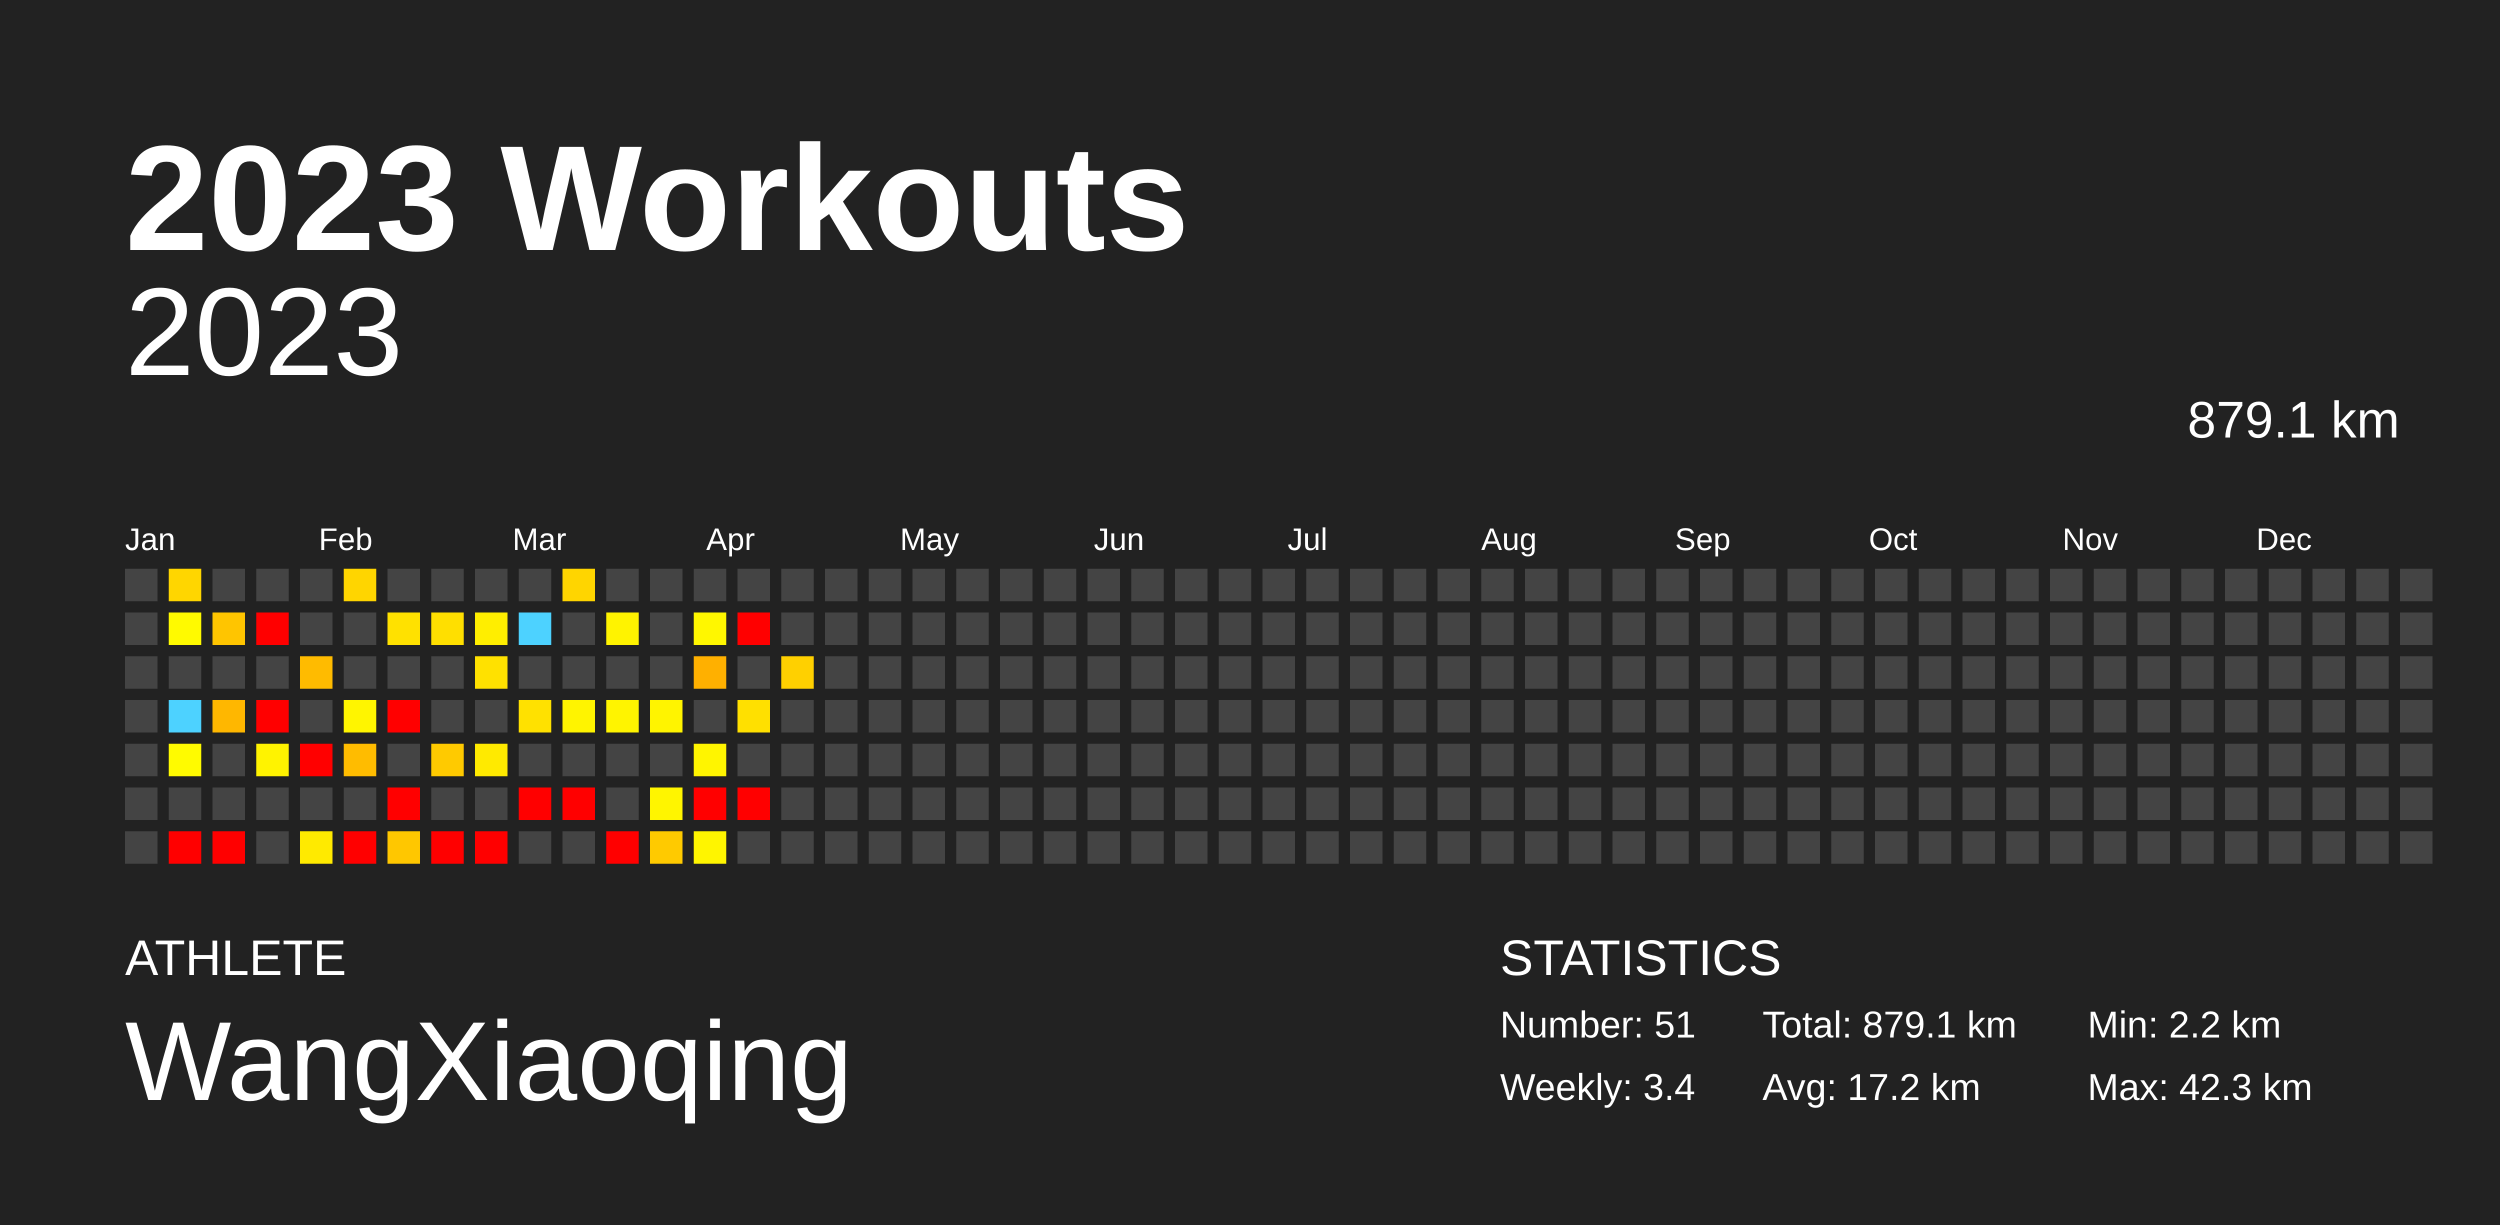
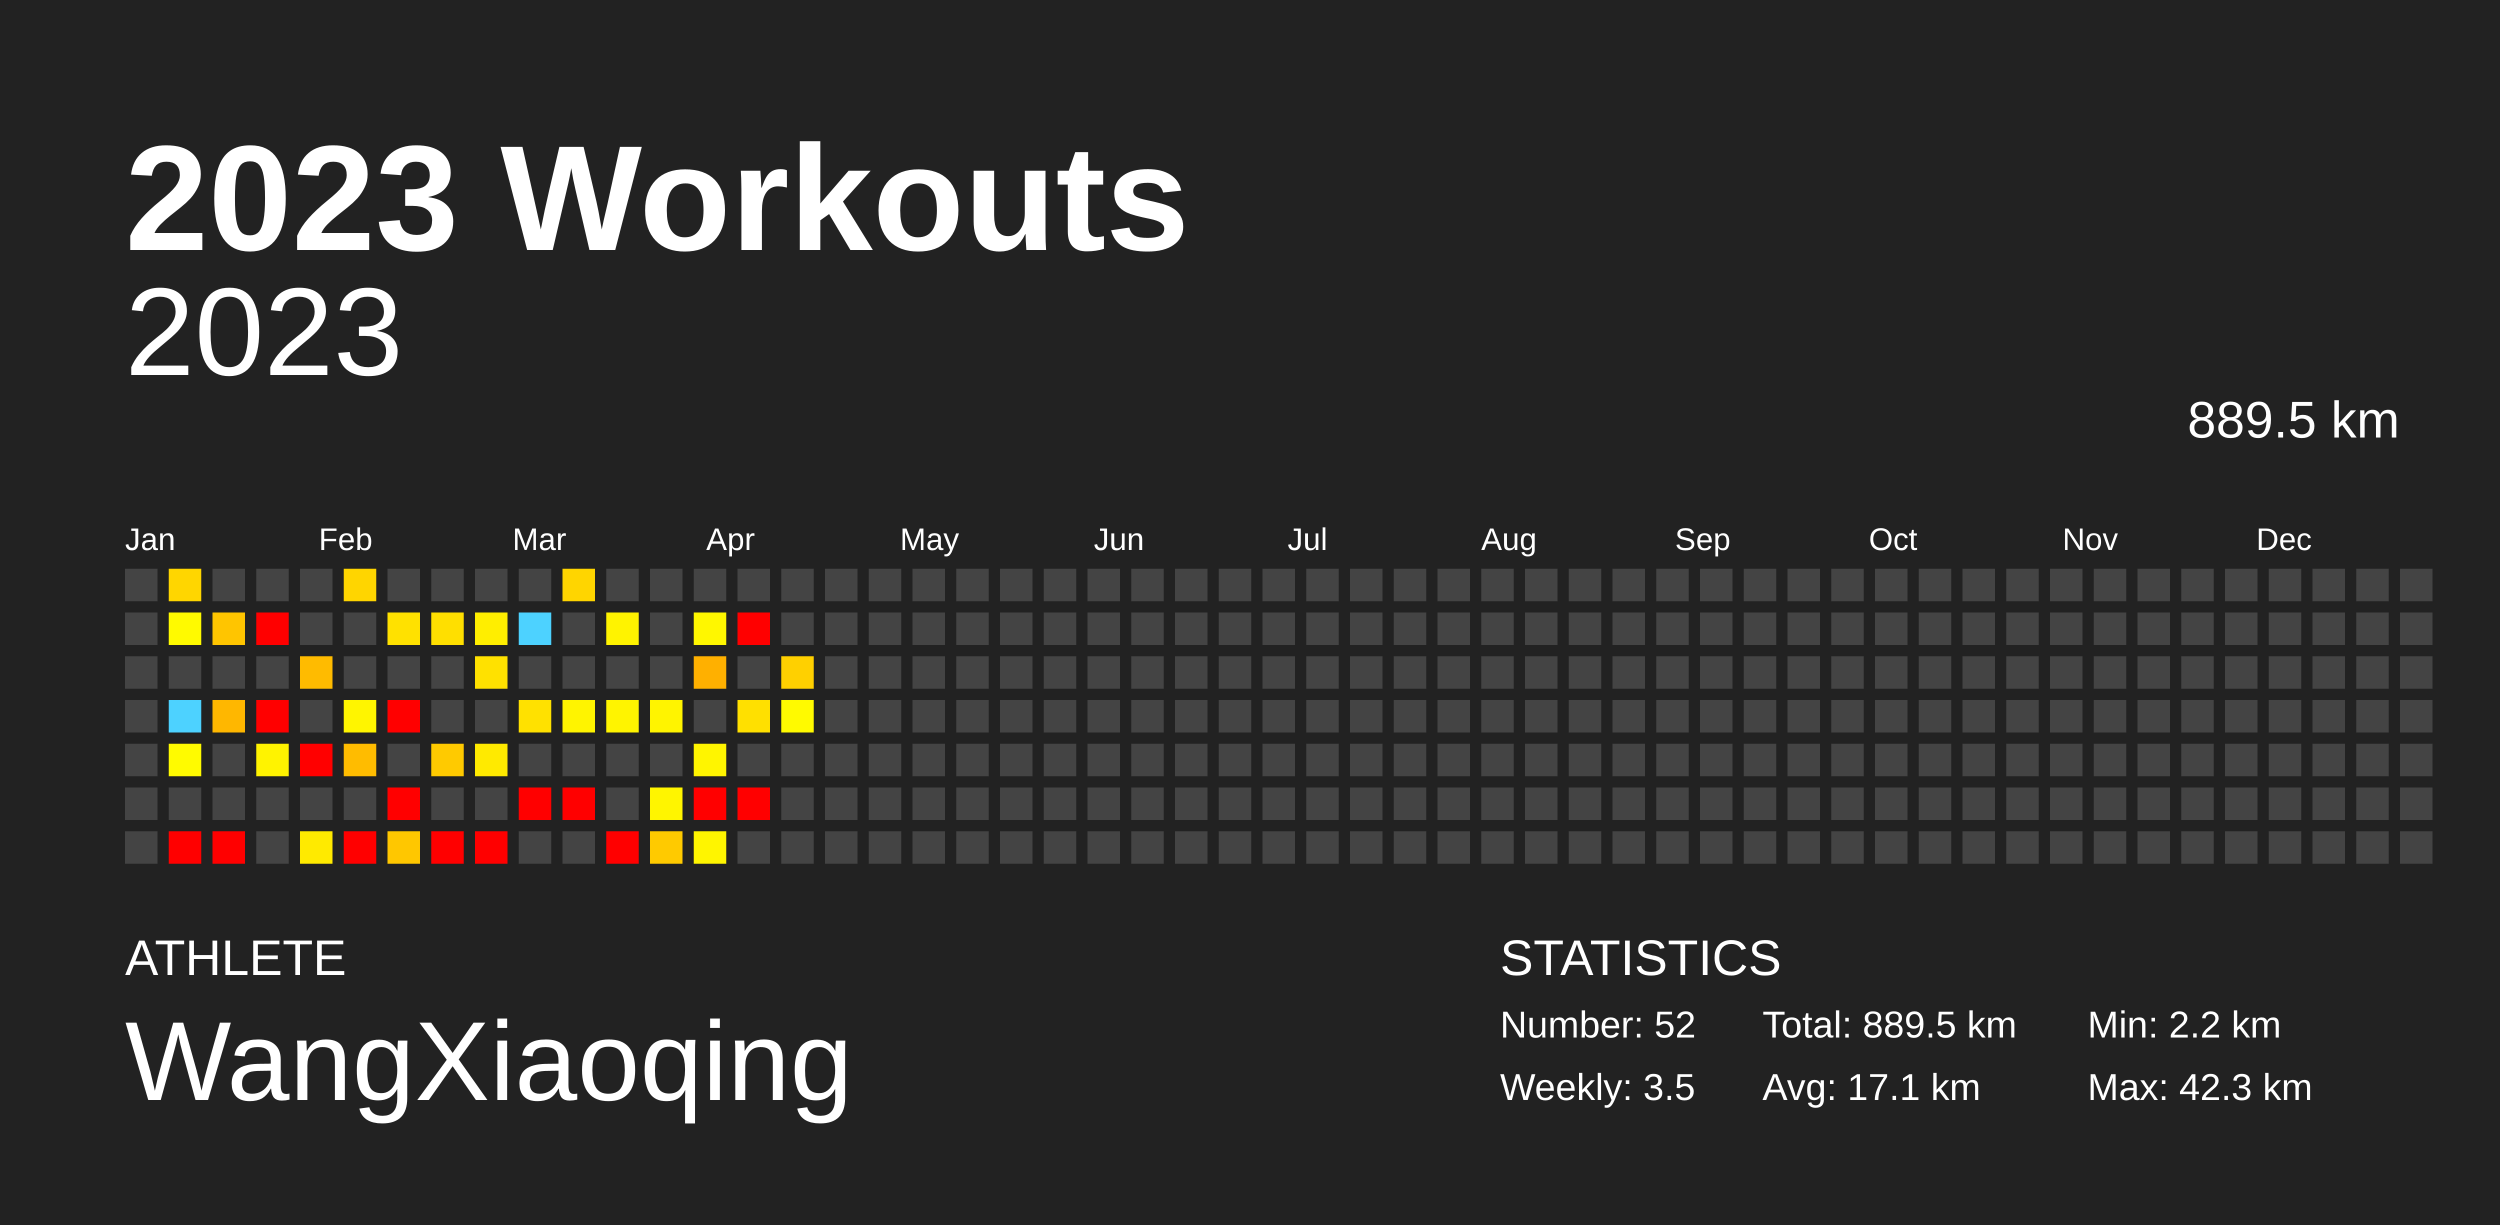
<svg xmlns="http://www.w3.org/2000/svg" baseProfile="full" height="98mm" version="1.1" viewBox="0,0,200,98" width="200mm">
  <defs />
  <rect fill="#222222" height="98" width="200" x="0" y="0" />
  <text fill="#FFFFFF" style="font-size:12px; font-family:Arial; font-weight:bold;" x="10" y="20">2023 Workouts</text>
  <text fill="#FFFFFF" style="font-size:4px; font-family:Arial" x="10" y="78">ATHLETE</text>
  <text fill="#FFFFFF" style="font-size:9px; font-family:Arial" x="10" y="88">WangXiaoqing</text>
  <text fill="#FFFFFF" style="font-size:4px; font-family:Arial" x="120" y="78">STATISTICS</text>
-   <text fill="#FFFFFF" style="font-size:3px; font-family:Arial" x="120" y="83">Number: 51</text>
-   <text fill="#FFFFFF" style="font-size:3px; font-family:Arial" x="120" y="88">Weekly: 3.4</text>
-   <text fill="#FFFFFF" style="font-size:3px; font-family:Arial" x="141" y="83">Total: 879.1 km</text>
-   <text fill="#FFFFFF" style="font-size:3px; font-family:Arial" x="141" y="88">Avg: 17.2 km</text>
+   <text fill="#FFFFFF" style="font-size:3px; font-family:Arial" x="120" y="83">Number: 52</text>
+   <text fill="#FFFFFF" style="font-size:3px; font-family:Arial" x="120" y="88">Weekly: 3.5</text>
+   <text fill="#FFFFFF" style="font-size:3px; font-family:Arial" x="141" y="83">Total: 889.5 km</text>
+   <text fill="#FFFFFF" style="font-size:3px; font-family:Arial" x="141" y="88">Avg: 17.1 km</text>
  <text fill="#FFFFFF" style="font-size:3px; font-family:Arial" x="167" y="83">Min: 2.2 km</text>
  <text fill="#FFFFFF" style="font-size:3px; font-family:Arial" x="167" y="88">Max: 42.3 km</text>
  <text alignment-baseline="hanging" fill="#FFFFFF" style="font-size:10.0px; font-family:Arial;" x="10" y="30">2023</text>
-   <text alignment-baseline="hanging" fill="#FFFFFF" style="font-size:4.125px; font-family:Arial;" x="175" y="35">879.1 km</text>
+   <text alignment-baseline="hanging" fill="#FFFFFF" style="font-size:4.125px; font-family:Arial;" x="175" y="35">889.5 km</text>
  <text fill="#FFFFFF" style="font-size:2.5px; font-family:Arial" x="10.0" y="44">Jan</text>
  <text fill="#FFFFFF" style="font-size:2.5px; font-family:Arial" x="25.5" y="44">Feb</text>
  <text fill="#FFFFFF" style="font-size:2.5px; font-family:Arial" x="41.0" y="44">Mar</text>
  <text fill="#FFFFFF" style="font-size:2.5px; font-family:Arial" x="56.5" y="44">Apr</text>
  <text fill="#FFFFFF" style="font-size:2.5px; font-family:Arial" x="72.0" y="44">May</text>
  <text fill="#FFFFFF" style="font-size:2.5px; font-family:Arial" x="87.5" y="44">Jun</text>
  <text fill="#FFFFFF" style="font-size:2.5px; font-family:Arial" x="103.0" y="44">Jul</text>
  <text fill="#FFFFFF" style="font-size:2.5px; font-family:Arial" x="118.5" y="44">Aug</text>
  <text fill="#FFFFFF" style="font-size:2.5px; font-family:Arial" x="134.0" y="44">Sep</text>
  <text fill="#FFFFFF" style="font-size:2.5px; font-family:Arial" x="149.5" y="44">Oct</text>
  <text fill="#FFFFFF" style="font-size:2.5px; font-family:Arial" x="165.0" y="44">Nov</text>
  <text fill="#FFFFFF" style="font-size:2.5px; font-family:Arial" x="180.5" y="44">Dec</text>
  <rect fill="#444444" height="2.6" width="2.6" x="10.0" y="45.5" />
  <rect fill="#444444" height="2.6" width="2.6" x="10.0" y="49.0" />
  <rect fill="#444444" height="2.6" width="2.6" x="10.0" y="52.5" />
  <rect fill="#444444" height="2.6" width="2.6" x="10.0" y="56.0" />
  <rect fill="#444444" height="2.6" width="2.6" x="10.0" y="59.5" />
  <rect fill="#444444" height="2.6" width="2.6" x="10.0" y="63.0" />
  <rect fill="#444444" height="2.6" width="2.6" x="10.0" y="66.5" />
  <rect fill="#ffd600" height="2.6" width="2.6" x="13.5" y="45.5" />
  <rect fill="#fffa00" height="2.6" width="2.6" x="13.5" y="49.0" />
  <rect fill="#444444" height="2.6" width="2.6" x="13.5" y="52.5" />
  <rect fill="#4dd2ff" height="2.6" width="2.6" x="13.5" y="56.0" />
  <rect fill="#fffb00" height="2.6" width="2.6" x="13.5" y="59.5" />
  <rect fill="#444444" height="2.6" width="2.6" x="13.5" y="63.0" />
  <rect fill="red" height="2.6" width="2.6" x="13.5" y="66.5" />
  <rect fill="#444444" height="2.6" width="2.6" x="17.0" y="45.5" />
  <rect fill="#ffc500" height="2.6" width="2.6" x="17.0" y="49.0" />
  <rect fill="#444444" height="2.6" width="2.6" x="17.0" y="52.5" />
  <rect fill="#ffb700" height="2.6" width="2.6" x="17.0" y="56.0" />
  <rect fill="#444444" height="2.6" width="2.6" x="17.0" y="59.5" />
  <rect fill="#444444" height="2.6" width="2.6" x="17.0" y="63.0" />
  <rect fill="red" height="2.6" width="2.6" x="17.0" y="66.5" />
  <rect fill="#444444" height="2.6" width="2.6" x="20.5" y="45.5" />
  <rect fill="red" height="2.6" width="2.6" x="20.5" y="49.0" />
  <rect fill="#444444" height="2.6" width="2.6" x="20.5" y="52.5" />
  <rect fill="red" height="2.6" width="2.6" x="20.5" y="56.0" />
  <rect fill="#fff300" height="2.6" width="2.6" x="20.5" y="59.5" />
  <rect fill="#444444" height="2.6" width="2.6" x="20.5" y="63.0" />
  <rect fill="#444444" height="2.6" width="2.6" x="20.5" y="66.5" />
  <rect fill="#444444" height="2.6" width="2.6" x="24.0" y="45.5" />
  <rect fill="#444444" height="2.6" width="2.6" x="24.0" y="49.0" />
  <rect fill="#ffbb00" height="2.6" width="2.6" x="24.0" y="52.5" />
  <rect fill="#444444" height="2.6" width="2.6" x="24.0" y="56.0" />
  <rect fill="red" height="2.6" width="2.6" x="24.0" y="59.5" />
  <rect fill="#444444" height="2.6" width="2.6" x="24.0" y="63.0" />
  <rect fill="#ffea00" height="2.6" width="2.6" x="24.0" y="66.5" />
  <rect fill="#ffd500" height="2.6" width="2.6" x="27.5" y="45.5" />
  <rect fill="#444444" height="2.6" width="2.6" x="27.5" y="49.0" />
  <rect fill="#444444" height="2.6" width="2.6" x="27.5" y="52.5" />
  <rect fill="#fff500" height="2.6" width="2.6" x="27.5" y="56.0" />
  <rect fill="#ffbc00" height="2.6" width="2.6" x="27.5" y="59.5" />
  <rect fill="#444444" height="2.6" width="2.6" x="27.5" y="63.0" />
  <rect fill="red" height="2.6" width="2.6" x="27.5" y="66.5" />
  <rect fill="#444444" height="2.6" width="2.6" x="31.0" y="45.5" />
  <rect fill="#ffe100" height="2.6" width="2.6" x="31.0" y="49.0" />
  <rect fill="#444444" height="2.6" width="2.6" x="31.0" y="52.5" />
  <rect fill="red" height="2.6" width="2.6" x="31.0" y="56.0" />
  <rect fill="#444444" height="2.6" width="2.6" x="31.0" y="59.5" />
  <rect fill="red" height="2.6" width="2.6" x="31.0" y="63.0" />
  <rect fill="#ffc700" height="2.6" width="2.6" x="31.0" y="66.5" />
  <rect fill="#444444" height="2.6" width="2.6" x="34.5" y="45.5" />
  <rect fill="#ffdf00" height="2.6" width="2.6" x="34.5" y="49.0" />
  <rect fill="#444444" height="2.6" width="2.6" x="34.5" y="52.5" />
  <rect fill="#444444" height="2.6" width="2.6" x="34.5" y="56.0" />
  <rect fill="#ffca00" height="2.6" width="2.6" x="34.5" y="59.5" />
  <rect fill="#444444" height="2.6" width="2.6" x="34.5" y="63.0" />
  <rect fill="red" height="2.6" width="2.6" x="34.5" y="66.5" />
  <rect fill="#444444" height="2.6" width="2.6" x="38.0" y="45.5" />
  <rect fill="#ffee00" height="2.6" width="2.6" x="38.0" y="49.0" />
  <rect fill="#ffe100" height="2.6" width="2.6" x="38.0" y="52.5" />
  <rect fill="#444444" height="2.6" width="2.6" x="38.0" y="56.0" />
  <rect fill="#ffea00" height="2.6" width="2.6" x="38.0" y="59.5" />
  <rect fill="#444444" height="2.6" width="2.6" x="38.0" y="63.0" />
  <rect fill="red" height="2.6" width="2.6" x="38.0" y="66.5" />
  <rect fill="#444444" height="2.6" width="2.6" x="41.5" y="45.5" />
  <rect fill="#4dd2ff" height="2.6" width="2.6" x="41.5" y="49.0" />
  <rect fill="#444444" height="2.6" width="2.6" x="41.5" y="52.5" />
  <rect fill="#ffe100" height="2.6" width="2.6" x="41.5" y="56.0" />
  <rect fill="#444444" height="2.6" width="2.6" x="41.5" y="59.5" />
  <rect fill="red" height="2.6" width="2.6" x="41.5" y="63.0" />
  <rect fill="#444444" height="2.6" width="2.6" x="41.5" y="66.5" />
  <rect fill="#ffd500" height="2.6" width="2.6" x="45.0" y="45.5" />
  <rect fill="#444444" height="2.6" width="2.6" x="45.0" y="49.0" />
  <rect fill="#444444" height="2.6" width="2.6" x="45.0" y="52.5" />
  <rect fill="#fff400" height="2.6" width="2.6" x="45.0" y="56.0" />
  <rect fill="#444444" height="2.6" width="2.6" x="45.0" y="59.5" />
  <rect fill="red" height="2.6" width="2.6" x="45.0" y="63.0" />
  <rect fill="#444444" height="2.6" width="2.6" x="45.0" y="66.5" />
  <rect fill="#444444" height="2.6" width="2.6" x="48.5" y="45.5" />
  <rect fill="#fff300" height="2.6" width="2.6" x="48.5" y="49.0" />
  <rect fill="#444444" height="2.6" width="2.6" x="48.5" y="52.5" />
  <rect fill="#fff400" height="2.6" width="2.6" x="48.5" y="56.0" />
  <rect fill="#444444" height="2.6" width="2.6" x="48.5" y="59.5" />
  <rect fill="#444444" height="2.6" width="2.6" x="48.5" y="63.0" />
  <rect fill="red" height="2.6" width="2.6" x="48.5" y="66.5" />
  <rect fill="#444444" height="2.6" width="2.6" x="52.0" y="45.5" />
  <rect fill="#444444" height="2.6" width="2.6" x="52.0" y="49.0" />
  <rect fill="#444444" height="2.6" width="2.6" x="52.0" y="52.5" />
  <rect fill="#fff400" height="2.6" width="2.6" x="52.0" y="56.0" />
  <rect fill="#444444" height="2.6" width="2.6" x="52.0" y="59.5" />
  <rect fill="#fff500" height="2.6" width="2.6" x="52.0" y="63.0" />
  <rect fill="#ffca00" height="2.6" width="2.6" x="52.0" y="66.5" />
  <rect fill="#444444" height="2.6" width="2.6" x="55.5" y="45.5" />
  <rect fill="#fff700" height="2.6" width="2.6" x="55.5" y="49.0" />
  <rect fill="#ffb000" height="2.6" width="2.6" x="55.5" y="52.5" />
  <rect fill="#444444" height="2.6" width="2.6" x="55.5" y="56.0" />
  <rect fill="#fff500" height="2.6" width="2.6" x="55.5" y="59.5" />
  <rect fill="red" height="2.6" width="2.6" x="55.5" y="63.0" />
  <rect fill="#fff500" height="2.6" width="2.6" x="55.5" y="66.5" />
  <rect fill="#444444" height="2.6" width="2.6" x="59.0" y="45.5" />
  <rect fill="red" height="2.6" width="2.6" x="59.0" y="49.0" />
  <rect fill="#444444" height="2.6" width="2.6" x="59.0" y="52.5" />
  <rect fill="#ffe000" height="2.6" width="2.6" x="59.0" y="56.0" />
  <rect fill="#444444" height="2.6" width="2.6" x="59.0" y="59.5" />
  <rect fill="red" height="2.6" width="2.6" x="59.0" y="63.0" />
  <rect fill="#444444" height="2.6" width="2.6" x="59.0" y="66.5" />
  <rect fill="#444444" height="2.6" width="2.6" x="62.5" y="45.5" />
  <rect fill="#444444" height="2.6" width="2.6" x="62.5" y="49.0" />
  <rect fill="#ffd000" height="2.6" width="2.6" x="62.5" y="52.5" />
-   <rect fill="#444444" height="2.6" width="2.6" x="62.5" y="56.0" />
+   <rect fill="#fffa00" height="2.6" width="2.6" x="62.5" y="56.0" />
  <rect fill="#444444" height="2.6" width="2.6" x="62.5" y="59.5" />
  <rect fill="#444444" height="2.6" width="2.6" x="62.5" y="63.0" />
  <rect fill="#444444" height="2.6" width="2.6" x="62.5" y="66.5" />
  <rect fill="#444444" height="2.6" width="2.6" x="66.0" y="45.5" />
  <rect fill="#444444" height="2.6" width="2.6" x="66.0" y="49.0" />
  <rect fill="#444444" height="2.6" width="2.6" x="66.0" y="52.5" />
  <rect fill="#444444" height="2.6" width="2.6" x="66.0" y="56.0" />
  <rect fill="#444444" height="2.6" width="2.6" x="66.0" y="59.5" />
  <rect fill="#444444" height="2.6" width="2.6" x="66.0" y="63.0" />
  <rect fill="#444444" height="2.6" width="2.6" x="66.0" y="66.5" />
  <rect fill="#444444" height="2.6" width="2.6" x="69.5" y="45.5" />
  <rect fill="#444444" height="2.6" width="2.6" x="69.5" y="49.0" />
  <rect fill="#444444" height="2.6" width="2.6" x="69.5" y="52.5" />
  <rect fill="#444444" height="2.6" width="2.6" x="69.5" y="56.0" />
  <rect fill="#444444" height="2.6" width="2.6" x="69.5" y="59.5" />
  <rect fill="#444444" height="2.6" width="2.6" x="69.5" y="63.0" />
  <rect fill="#444444" height="2.6" width="2.6" x="69.5" y="66.5" />
  <rect fill="#444444" height="2.6" width="2.6" x="73.0" y="45.5" />
  <rect fill="#444444" height="2.6" width="2.6" x="73.0" y="49.0" />
  <rect fill="#444444" height="2.6" width="2.6" x="73.0" y="52.5" />
  <rect fill="#444444" height="2.6" width="2.6" x="73.0" y="56.0" />
  <rect fill="#444444" height="2.6" width="2.6" x="73.0" y="59.5" />
  <rect fill="#444444" height="2.6" width="2.6" x="73.0" y="63.0" />
  <rect fill="#444444" height="2.6" width="2.6" x="73.0" y="66.5" />
  <rect fill="#444444" height="2.6" width="2.6" x="76.5" y="45.5" />
  <rect fill="#444444" height="2.6" width="2.6" x="76.5" y="49.0" />
  <rect fill="#444444" height="2.6" width="2.6" x="76.5" y="52.5" />
  <rect fill="#444444" height="2.6" width="2.6" x="76.5" y="56.0" />
  <rect fill="#444444" height="2.6" width="2.6" x="76.5" y="59.5" />
  <rect fill="#444444" height="2.6" width="2.6" x="76.5" y="63.0" />
  <rect fill="#444444" height="2.6" width="2.6" x="76.5" y="66.5" />
  <rect fill="#444444" height="2.6" width="2.6" x="80.0" y="45.5" />
  <rect fill="#444444" height="2.6" width="2.6" x="80.0" y="49.0" />
  <rect fill="#444444" height="2.6" width="2.6" x="80.0" y="52.5" />
  <rect fill="#444444" height="2.6" width="2.6" x="80.0" y="56.0" />
  <rect fill="#444444" height="2.6" width="2.6" x="80.0" y="59.5" />
  <rect fill="#444444" height="2.6" width="2.6" x="80.0" y="63.0" />
  <rect fill="#444444" height="2.6" width="2.6" x="80.0" y="66.5" />
  <rect fill="#444444" height="2.6" width="2.6" x="83.5" y="45.5" />
  <rect fill="#444444" height="2.6" width="2.6" x="83.5" y="49.0" />
  <rect fill="#444444" height="2.6" width="2.6" x="83.5" y="52.5" />
  <rect fill="#444444" height="2.6" width="2.6" x="83.5" y="56.0" />
  <rect fill="#444444" height="2.6" width="2.6" x="83.5" y="59.5" />
  <rect fill="#444444" height="2.6" width="2.6" x="83.5" y="63.0" />
  <rect fill="#444444" height="2.6" width="2.6" x="83.5" y="66.5" />
  <rect fill="#444444" height="2.6" width="2.6" x="87.0" y="45.5" />
  <rect fill="#444444" height="2.6" width="2.6" x="87.0" y="49.0" />
  <rect fill="#444444" height="2.6" width="2.6" x="87.0" y="52.5" />
  <rect fill="#444444" height="2.6" width="2.6" x="87.0" y="56.0" />
  <rect fill="#444444" height="2.6" width="2.6" x="87.0" y="59.5" />
  <rect fill="#444444" height="2.6" width="2.6" x="87.0" y="63.0" />
  <rect fill="#444444" height="2.6" width="2.6" x="87.0" y="66.5" />
  <rect fill="#444444" height="2.6" width="2.6" x="90.5" y="45.5" />
  <rect fill="#444444" height="2.6" width="2.6" x="90.5" y="49.0" />
  <rect fill="#444444" height="2.6" width="2.6" x="90.5" y="52.5" />
  <rect fill="#444444" height="2.6" width="2.6" x="90.5" y="56.0" />
  <rect fill="#444444" height="2.6" width="2.6" x="90.5" y="59.5" />
  <rect fill="#444444" height="2.6" width="2.6" x="90.5" y="63.0" />
  <rect fill="#444444" height="2.6" width="2.6" x="90.5" y="66.5" />
  <rect fill="#444444" height="2.6" width="2.6" x="94.0" y="45.5" />
  <rect fill="#444444" height="2.6" width="2.6" x="94.0" y="49.0" />
  <rect fill="#444444" height="2.6" width="2.6" x="94.0" y="52.5" />
  <rect fill="#444444" height="2.6" width="2.6" x="94.0" y="56.0" />
  <rect fill="#444444" height="2.6" width="2.6" x="94.0" y="59.5" />
  <rect fill="#444444" height="2.6" width="2.6" x="94.0" y="63.0" />
  <rect fill="#444444" height="2.6" width="2.6" x="94.0" y="66.5" />
  <rect fill="#444444" height="2.6" width="2.6" x="97.5" y="45.5" />
  <rect fill="#444444" height="2.6" width="2.6" x="97.5" y="49.0" />
  <rect fill="#444444" height="2.6" width="2.6" x="97.5" y="52.5" />
  <rect fill="#444444" height="2.6" width="2.6" x="97.5" y="56.0" />
  <rect fill="#444444" height="2.6" width="2.6" x="97.5" y="59.5" />
  <rect fill="#444444" height="2.6" width="2.6" x="97.5" y="63.0" />
  <rect fill="#444444" height="2.6" width="2.6" x="97.5" y="66.5" />
  <rect fill="#444444" height="2.6" width="2.6" x="101.0" y="45.5" />
  <rect fill="#444444" height="2.6" width="2.6" x="101.0" y="49.0" />
  <rect fill="#444444" height="2.6" width="2.6" x="101.0" y="52.5" />
  <rect fill="#444444" height="2.6" width="2.6" x="101.0" y="56.0" />
  <rect fill="#444444" height="2.6" width="2.6" x="101.0" y="59.5" />
  <rect fill="#444444" height="2.6" width="2.6" x="101.0" y="63.0" />
  <rect fill="#444444" height="2.6" width="2.6" x="101.0" y="66.5" />
  <rect fill="#444444" height="2.6" width="2.6" x="104.5" y="45.5" />
  <rect fill="#444444" height="2.6" width="2.6" x="104.5" y="49.0" />
  <rect fill="#444444" height="2.6" width="2.6" x="104.5" y="52.5" />
  <rect fill="#444444" height="2.6" width="2.6" x="104.5" y="56.0" />
  <rect fill="#444444" height="2.6" width="2.6" x="104.5" y="59.5" />
  <rect fill="#444444" height="2.6" width="2.6" x="104.5" y="63.0" />
  <rect fill="#444444" height="2.6" width="2.6" x="104.5" y="66.5" />
  <rect fill="#444444" height="2.6" width="2.6" x="108.0" y="45.5" />
  <rect fill="#444444" height="2.6" width="2.6" x="108.0" y="49.0" />
  <rect fill="#444444" height="2.6" width="2.6" x="108.0" y="52.5" />
  <rect fill="#444444" height="2.6" width="2.6" x="108.0" y="56.0" />
  <rect fill="#444444" height="2.6" width="2.6" x="108.0" y="59.5" />
  <rect fill="#444444" height="2.6" width="2.6" x="108.0" y="63.0" />
  <rect fill="#444444" height="2.6" width="2.6" x="108.0" y="66.5" />
  <rect fill="#444444" height="2.6" width="2.6" x="111.5" y="45.5" />
  <rect fill="#444444" height="2.6" width="2.6" x="111.5" y="49.0" />
  <rect fill="#444444" height="2.6" width="2.6" x="111.5" y="52.5" />
  <rect fill="#444444" height="2.6" width="2.6" x="111.5" y="56.0" />
  <rect fill="#444444" height="2.6" width="2.6" x="111.5" y="59.5" />
  <rect fill="#444444" height="2.6" width="2.6" x="111.5" y="63.0" />
  <rect fill="#444444" height="2.6" width="2.6" x="111.5" y="66.5" />
  <rect fill="#444444" height="2.6" width="2.6" x="115.0" y="45.5" />
  <rect fill="#444444" height="2.6" width="2.6" x="115.0" y="49.0" />
  <rect fill="#444444" height="2.6" width="2.6" x="115.0" y="52.5" />
  <rect fill="#444444" height="2.6" width="2.6" x="115.0" y="56.0" />
  <rect fill="#444444" height="2.6" width="2.6" x="115.0" y="59.5" />
  <rect fill="#444444" height="2.6" width="2.6" x="115.0" y="63.0" />
  <rect fill="#444444" height="2.6" width="2.6" x="115.0" y="66.5" />
  <rect fill="#444444" height="2.6" width="2.6" x="118.5" y="45.5" />
  <rect fill="#444444" height="2.6" width="2.6" x="118.5" y="49.0" />
  <rect fill="#444444" height="2.6" width="2.6" x="118.5" y="52.5" />
  <rect fill="#444444" height="2.6" width="2.6" x="118.5" y="56.0" />
  <rect fill="#444444" height="2.6" width="2.6" x="118.5" y="59.5" />
  <rect fill="#444444" height="2.6" width="2.6" x="118.5" y="63.0" />
  <rect fill="#444444" height="2.6" width="2.6" x="118.5" y="66.5" />
  <rect fill="#444444" height="2.6" width="2.6" x="122.0" y="45.5" />
  <rect fill="#444444" height="2.6" width="2.6" x="122.0" y="49.0" />
  <rect fill="#444444" height="2.6" width="2.6" x="122.0" y="52.5" />
  <rect fill="#444444" height="2.6" width="2.6" x="122.0" y="56.0" />
  <rect fill="#444444" height="2.6" width="2.6" x="122.0" y="59.5" />
  <rect fill="#444444" height="2.6" width="2.6" x="122.0" y="63.0" />
  <rect fill="#444444" height="2.6" width="2.6" x="122.0" y="66.5" />
  <rect fill="#444444" height="2.6" width="2.6" x="125.5" y="45.5" />
  <rect fill="#444444" height="2.6" width="2.6" x="125.5" y="49.0" />
  <rect fill="#444444" height="2.6" width="2.6" x="125.5" y="52.5" />
  <rect fill="#444444" height="2.6" width="2.6" x="125.5" y="56.0" />
  <rect fill="#444444" height="2.6" width="2.6" x="125.5" y="59.5" />
  <rect fill="#444444" height="2.6" width="2.6" x="125.5" y="63.0" />
  <rect fill="#444444" height="2.6" width="2.6" x="125.5" y="66.5" />
  <rect fill="#444444" height="2.6" width="2.6" x="129.0" y="45.5" />
  <rect fill="#444444" height="2.6" width="2.6" x="129.0" y="49.0" />
  <rect fill="#444444" height="2.6" width="2.6" x="129.0" y="52.5" />
  <rect fill="#444444" height="2.6" width="2.6" x="129.0" y="56.0" />
  <rect fill="#444444" height="2.6" width="2.6" x="129.0" y="59.5" />
  <rect fill="#444444" height="2.6" width="2.6" x="129.0" y="63.0" />
  <rect fill="#444444" height="2.6" width="2.6" x="129.0" y="66.5" />
  <rect fill="#444444" height="2.6" width="2.6" x="132.5" y="45.5" />
  <rect fill="#444444" height="2.6" width="2.6" x="132.5" y="49.0" />
  <rect fill="#444444" height="2.6" width="2.6" x="132.5" y="52.5" />
  <rect fill="#444444" height="2.6" width="2.6" x="132.5" y="56.0" />
  <rect fill="#444444" height="2.6" width="2.6" x="132.5" y="59.5" />
  <rect fill="#444444" height="2.6" width="2.6" x="132.5" y="63.0" />
  <rect fill="#444444" height="2.6" width="2.6" x="132.5" y="66.5" />
  <rect fill="#444444" height="2.6" width="2.6" x="136.0" y="45.5" />
  <rect fill="#444444" height="2.6" width="2.6" x="136.0" y="49.0" />
  <rect fill="#444444" height="2.6" width="2.6" x="136.0" y="52.5" />
  <rect fill="#444444" height="2.6" width="2.6" x="136.0" y="56.0" />
  <rect fill="#444444" height="2.6" width="2.6" x="136.0" y="59.5" />
  <rect fill="#444444" height="2.6" width="2.6" x="136.0" y="63.0" />
  <rect fill="#444444" height="2.6" width="2.6" x="136.0" y="66.5" />
  <rect fill="#444444" height="2.6" width="2.6" x="139.5" y="45.5" />
  <rect fill="#444444" height="2.6" width="2.6" x="139.5" y="49.0" />
  <rect fill="#444444" height="2.6" width="2.6" x="139.5" y="52.5" />
  <rect fill="#444444" height="2.6" width="2.6" x="139.5" y="56.0" />
  <rect fill="#444444" height="2.6" width="2.6" x="139.5" y="59.5" />
  <rect fill="#444444" height="2.6" width="2.6" x="139.5" y="63.0" />
  <rect fill="#444444" height="2.6" width="2.6" x="139.5" y="66.5" />
  <rect fill="#444444" height="2.6" width="2.6" x="143.0" y="45.5" />
  <rect fill="#444444" height="2.6" width="2.6" x="143.0" y="49.0" />
  <rect fill="#444444" height="2.6" width="2.6" x="143.0" y="52.5" />
  <rect fill="#444444" height="2.6" width="2.6" x="143.0" y="56.0" />
  <rect fill="#444444" height="2.6" width="2.6" x="143.0" y="59.5" />
  <rect fill="#444444" height="2.6" width="2.6" x="143.0" y="63.0" />
  <rect fill="#444444" height="2.6" width="2.6" x="143.0" y="66.5" />
  <rect fill="#444444" height="2.6" width="2.6" x="146.5" y="45.5" />
  <rect fill="#444444" height="2.6" width="2.6" x="146.5" y="49.0" />
  <rect fill="#444444" height="2.6" width="2.6" x="146.5" y="52.5" />
  <rect fill="#444444" height="2.6" width="2.6" x="146.5" y="56.0" />
  <rect fill="#444444" height="2.6" width="2.6" x="146.5" y="59.5" />
  <rect fill="#444444" height="2.6" width="2.6" x="146.5" y="63.0" />
  <rect fill="#444444" height="2.6" width="2.6" x="146.5" y="66.5" />
  <rect fill="#444444" height="2.6" width="2.6" x="150.0" y="45.5" />
  <rect fill="#444444" height="2.6" width="2.6" x="150.0" y="49.0" />
  <rect fill="#444444" height="2.6" width="2.6" x="150.0" y="52.5" />
  <rect fill="#444444" height="2.6" width="2.6" x="150.0" y="56.0" />
  <rect fill="#444444" height="2.6" width="2.6" x="150.0" y="59.5" />
  <rect fill="#444444" height="2.6" width="2.6" x="150.0" y="63.0" />
  <rect fill="#444444" height="2.6" width="2.6" x="150.0" y="66.5" />
  <rect fill="#444444" height="2.6" width="2.6" x="153.5" y="45.5" />
  <rect fill="#444444" height="2.6" width="2.6" x="153.5" y="49.0" />
  <rect fill="#444444" height="2.6" width="2.6" x="153.5" y="52.5" />
  <rect fill="#444444" height="2.6" width="2.6" x="153.5" y="56.0" />
  <rect fill="#444444" height="2.6" width="2.6" x="153.5" y="59.5" />
  <rect fill="#444444" height="2.6" width="2.6" x="153.5" y="63.0" />
  <rect fill="#444444" height="2.6" width="2.6" x="153.5" y="66.5" />
  <rect fill="#444444" height="2.6" width="2.6" x="157.0" y="45.5" />
  <rect fill="#444444" height="2.6" width="2.6" x="157.0" y="49.0" />
  <rect fill="#444444" height="2.6" width="2.6" x="157.0" y="52.5" />
  <rect fill="#444444" height="2.6" width="2.6" x="157.0" y="56.0" />
  <rect fill="#444444" height="2.6" width="2.6" x="157.0" y="59.5" />
  <rect fill="#444444" height="2.6" width="2.6" x="157.0" y="63.0" />
  <rect fill="#444444" height="2.6" width="2.6" x="157.0" y="66.5" />
  <rect fill="#444444" height="2.6" width="2.6" x="160.5" y="45.5" />
  <rect fill="#444444" height="2.6" width="2.6" x="160.5" y="49.0" />
  <rect fill="#444444" height="2.6" width="2.6" x="160.5" y="52.5" />
  <rect fill="#444444" height="2.6" width="2.6" x="160.5" y="56.0" />
  <rect fill="#444444" height="2.6" width="2.6" x="160.5" y="59.5" />
  <rect fill="#444444" height="2.6" width="2.6" x="160.5" y="63.0" />
  <rect fill="#444444" height="2.6" width="2.6" x="160.5" y="66.5" />
  <rect fill="#444444" height="2.6" width="2.6" x="164.0" y="45.5" />
  <rect fill="#444444" height="2.6" width="2.6" x="164.0" y="49.0" />
  <rect fill="#444444" height="2.6" width="2.6" x="164.0" y="52.5" />
  <rect fill="#444444" height="2.6" width="2.6" x="164.0" y="56.0" />
  <rect fill="#444444" height="2.6" width="2.6" x="164.0" y="59.5" />
  <rect fill="#444444" height="2.6" width="2.6" x="164.0" y="63.0" />
  <rect fill="#444444" height="2.6" width="2.6" x="164.0" y="66.5" />
  <rect fill="#444444" height="2.6" width="2.6" x="167.5" y="45.5" />
  <rect fill="#444444" height="2.6" width="2.6" x="167.5" y="49.0" />
  <rect fill="#444444" height="2.6" width="2.6" x="167.5" y="52.5" />
  <rect fill="#444444" height="2.6" width="2.6" x="167.5" y="56.0" />
  <rect fill="#444444" height="2.6" width="2.6" x="167.5" y="59.5" />
  <rect fill="#444444" height="2.6" width="2.6" x="167.5" y="63.0" />
  <rect fill="#444444" height="2.6" width="2.6" x="167.5" y="66.5" />
  <rect fill="#444444" height="2.6" width="2.6" x="171.0" y="45.5" />
  <rect fill="#444444" height="2.6" width="2.6" x="171.0" y="49.0" />
  <rect fill="#444444" height="2.6" width="2.6" x="171.0" y="52.5" />
  <rect fill="#444444" height="2.6" width="2.6" x="171.0" y="56.0" />
  <rect fill="#444444" height="2.6" width="2.6" x="171.0" y="59.5" />
  <rect fill="#444444" height="2.6" width="2.6" x="171.0" y="63.0" />
  <rect fill="#444444" height="2.6" width="2.6" x="171.0" y="66.5" />
  <rect fill="#444444" height="2.6" width="2.6" x="174.5" y="45.5" />
  <rect fill="#444444" height="2.6" width="2.6" x="174.5" y="49.0" />
  <rect fill="#444444" height="2.6" width="2.6" x="174.5" y="52.5" />
  <rect fill="#444444" height="2.6" width="2.6" x="174.5" y="56.0" />
  <rect fill="#444444" height="2.6" width="2.6" x="174.5" y="59.5" />
  <rect fill="#444444" height="2.6" width="2.6" x="174.5" y="63.0" />
  <rect fill="#444444" height="2.6" width="2.6" x="174.5" y="66.5" />
  <rect fill="#444444" height="2.6" width="2.6" x="178.0" y="45.5" />
  <rect fill="#444444" height="2.6" width="2.6" x="178.0" y="49.0" />
  <rect fill="#444444" height="2.6" width="2.6" x="178.0" y="52.5" />
  <rect fill="#444444" height="2.6" width="2.6" x="178.0" y="56.0" />
  <rect fill="#444444" height="2.6" width="2.6" x="178.0" y="59.5" />
  <rect fill="#444444" height="2.6" width="2.6" x="178.0" y="63.0" />
  <rect fill="#444444" height="2.6" width="2.6" x="178.0" y="66.5" />
  <rect fill="#444444" height="2.6" width="2.6" x="181.5" y="45.5" />
  <rect fill="#444444" height="2.6" width="2.6" x="181.5" y="49.0" />
  <rect fill="#444444" height="2.6" width="2.6" x="181.5" y="52.5" />
  <rect fill="#444444" height="2.6" width="2.6" x="181.5" y="56.0" />
  <rect fill="#444444" height="2.6" width="2.6" x="181.5" y="59.5" />
  <rect fill="#444444" height="2.6" width="2.6" x="181.5" y="63.0" />
  <rect fill="#444444" height="2.6" width="2.6" x="181.5" y="66.5" />
  <rect fill="#444444" height="2.6" width="2.6" x="185.0" y="45.5" />
  <rect fill="#444444" height="2.6" width="2.6" x="185.0" y="49.0" />
  <rect fill="#444444" height="2.6" width="2.6" x="185.0" y="52.5" />
  <rect fill="#444444" height="2.6" width="2.6" x="185.0" y="56.0" />
  <rect fill="#444444" height="2.6" width="2.6" x="185.0" y="59.5" />
  <rect fill="#444444" height="2.6" width="2.6" x="185.0" y="63.0" />
  <rect fill="#444444" height="2.6" width="2.6" x="185.0" y="66.5" />
  <rect fill="#444444" height="2.6" width="2.6" x="188.5" y="45.5" />
  <rect fill="#444444" height="2.6" width="2.6" x="188.5" y="49.0" />
  <rect fill="#444444" height="2.6" width="2.6" x="188.5" y="52.5" />
  <rect fill="#444444" height="2.6" width="2.6" x="188.5" y="56.0" />
  <rect fill="#444444" height="2.6" width="2.6" x="188.5" y="59.5" />
  <rect fill="#444444" height="2.6" width="2.6" x="188.5" y="63.0" />
  <rect fill="#444444" height="2.6" width="2.6" x="188.5" y="66.5" />
  <rect fill="#444444" height="2.6" width="2.6" x="192.0" y="45.5" />
  <rect fill="#444444" height="2.6" width="2.6" x="192.0" y="49.0" />
  <rect fill="#444444" height="2.6" width="2.6" x="192.0" y="52.5" />
  <rect fill="#444444" height="2.6" width="2.6" x="192.0" y="56.0" />
  <rect fill="#444444" height="2.6" width="2.6" x="192.0" y="59.5" />
  <rect fill="#444444" height="2.6" width="2.6" x="192.0" y="63.0" />
  <rect fill="#444444" height="2.6" width="2.6" x="192.0" y="66.5" />
</svg>
